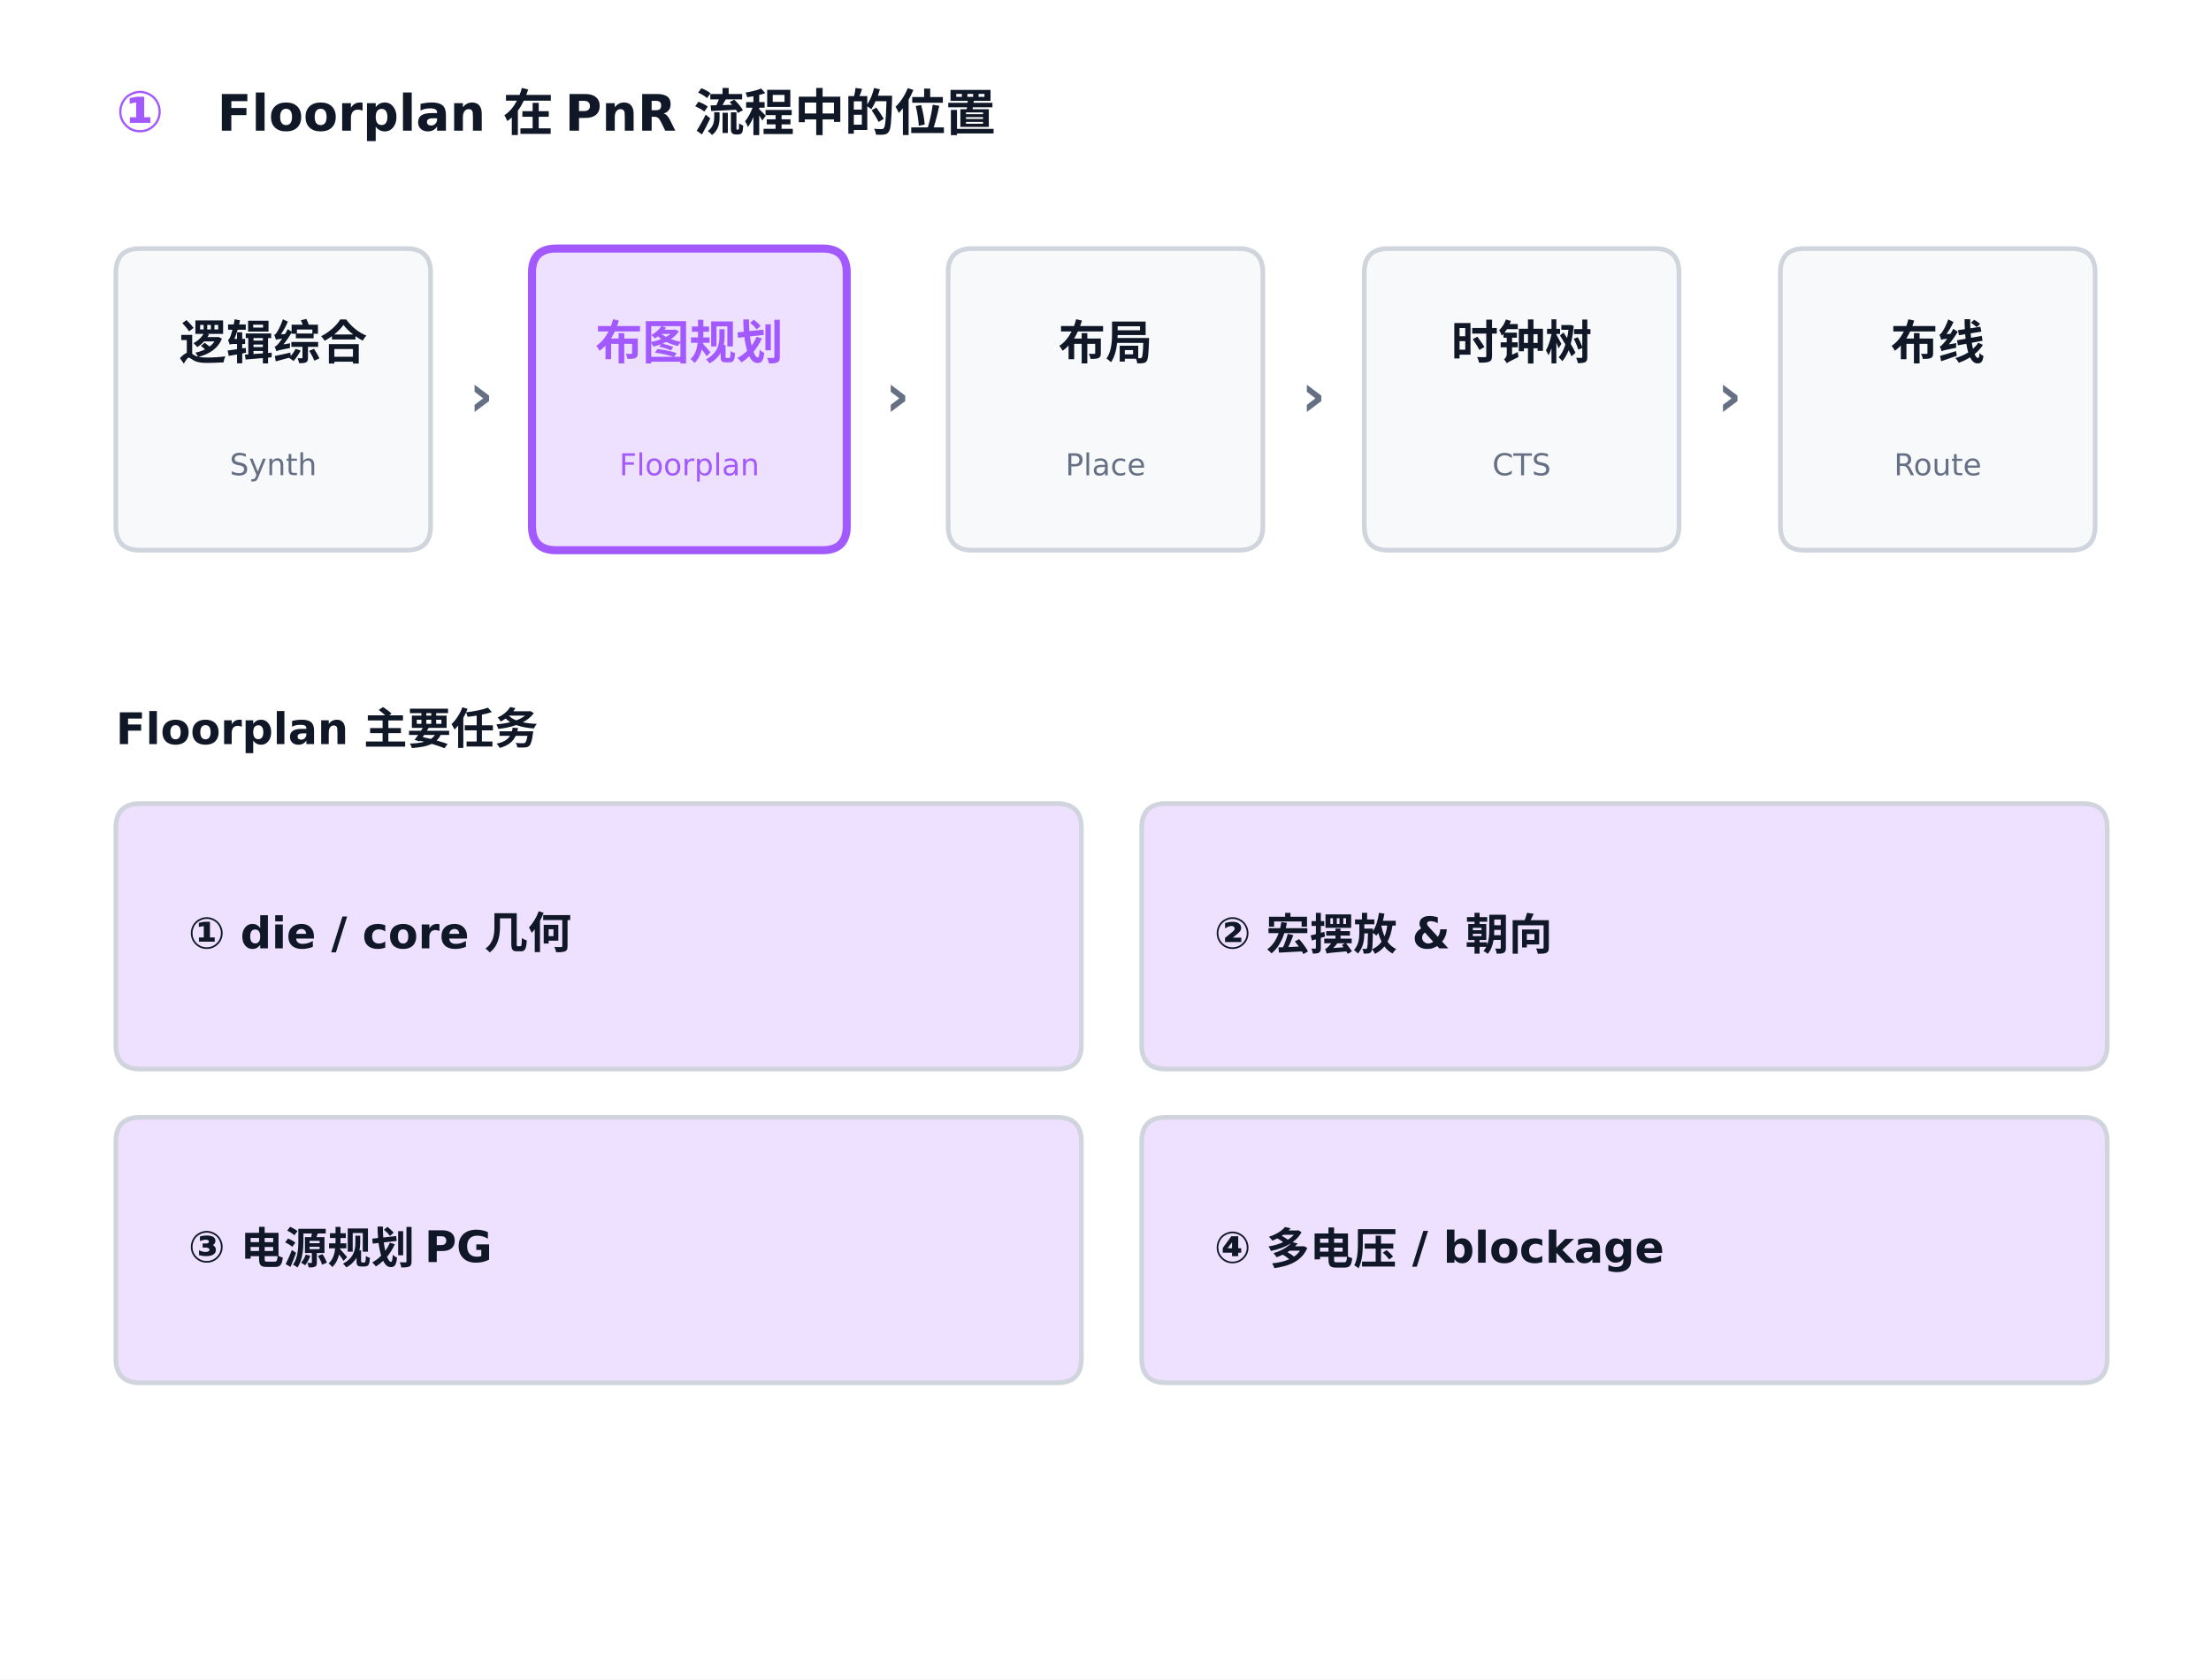
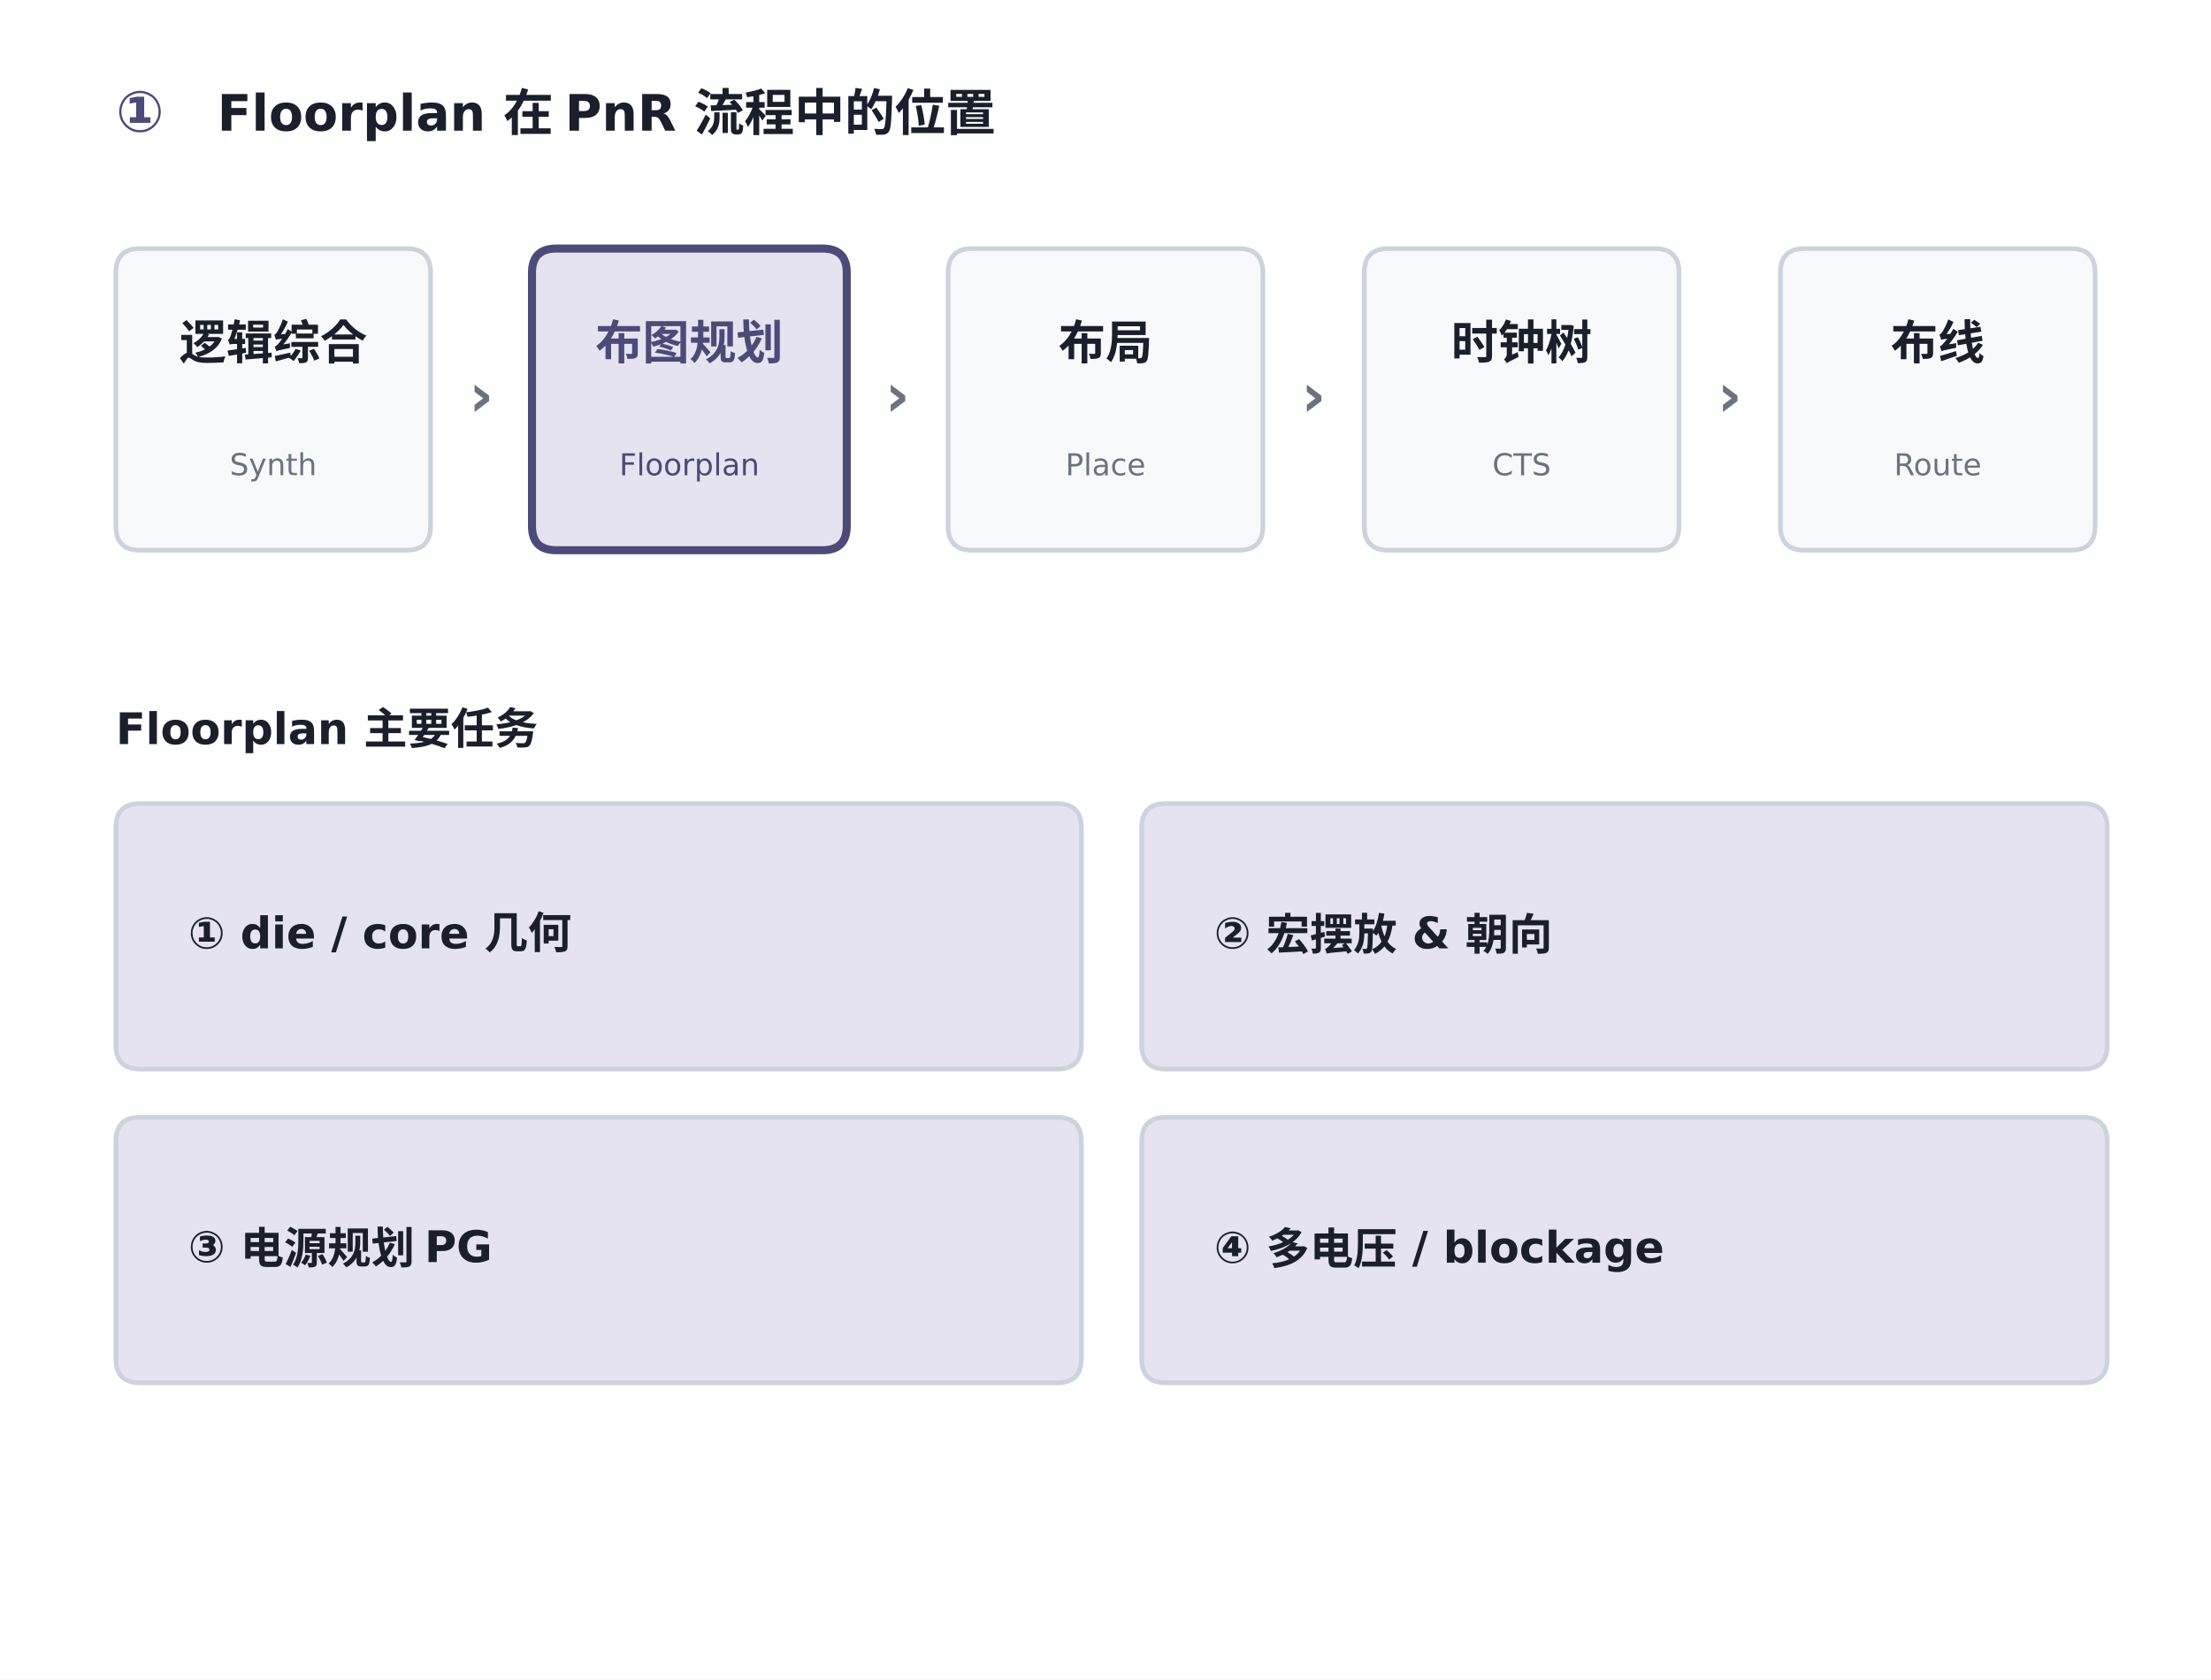
<svg xmlns="http://www.w3.org/2000/svg" width="659.52pt" height="501.12pt" viewBox="0 0 659.52 501.12" version="1.1">
  <defs>
    <style type="text/css">*{stroke-linejoin: round; stroke-linecap: butt}</style>
  </defs>
  <g id="figure_1">
    <g id="patch_1">
      <path d="M 0 501.12  L 659.52 501.12  L 659.52 0  L 0 0  z " style="fill: #ffffff" />
    </g>
    <g id="axes_1">
      <g id="patch_2">
-         <path d="M 5.76 495.36  L 653.76 495.36  L 653.76 5.76  L 5.76 5.76  z " clip-path="url(#pfb77b14a2e)" style="fill: #ffffff" />
+         <path d="M 5.76 495.36  L 653.76 495.36  L 653.76 5.76  L 5.76 5.76  z " clip-path="url(#p3c3ade0ef4)" style="fill: #ffffff" />
      </g>
      <g id="patch_3">
-         <path d="M 41.76 164.16  L 121.248 164.16  Q 128.448 164.16 128.448 156.96  L 128.448 81.36  Q 128.448 74.16 121.248 74.16  L 41.76 74.16  Q 34.56 74.16 34.56 81.36  L 34.56 156.96  Q 34.56 164.16 41.76 164.16  z " clip-path="url(#pfb77b14a2e)" style="fill: #f8f9fb; stroke: #d0d5dd; stroke-width: 1.4; stroke-linejoin: miter" />
+         <path d="M 41.76 164.16  L 121.248 164.16  Q 128.448 164.16 128.448 156.96  L 128.448 81.36  Q 128.448 74.16 121.248 74.16  L 41.76 74.16  Q 34.56 74.16 34.56 81.36  L 34.56 156.96  Q 34.56 164.16 41.76 164.16  z " clip-path="url(#p3c3ade0ef4)" style="fill: #f8f9fb; stroke: #cdd3dc; stroke-width: 1.4; stroke-linejoin: miter" />
      </g>
      <g id="patch_4">
-         <path d="M 165.888 164.16  L 245.376 164.16  Q 252.576 164.16 252.576 156.96  L 252.576 81.36  Q 252.576 74.16 245.376 74.16  L 165.888 74.16  Q 158.688 74.16 158.688 81.36  L 158.688 156.96  Q 158.688 164.16 165.888 164.16  z " clip-path="url(#pfb77b14a2e)" style="fill: #eee0ff; stroke: #a259ff; stroke-width: 2.4; stroke-linejoin: miter" />
+         <path d="M 165.888 164.16  L 245.376 164.16  Q 252.576 164.16 252.576 156.96  L 252.576 81.36  Q 252.576 74.16 245.376 74.16  L 165.888 74.16  Q 158.688 74.16 158.688 81.36  L 158.688 156.96  Q 158.688 164.16 165.888 164.16  z " clip-path="url(#p3c3ade0ef4)" style="fill: #e5e3ef; stroke: #4c4a78; stroke-width: 2.4; stroke-linejoin: miter" />
      </g>
      <g id="patch_5">
-         <path d="M 290.016 164.16  L 369.504 164.16  Q 376.704 164.16 376.704 156.96  L 376.704 81.36  Q 376.704 74.16 369.504 74.16  L 290.016 74.16  Q 282.816 74.16 282.816 81.36  L 282.816 156.96  Q 282.816 164.16 290.016 164.16  z " clip-path="url(#pfb77b14a2e)" style="fill: #f8f9fb; stroke: #d0d5dd; stroke-width: 1.4; stroke-linejoin: miter" />
+         <path d="M 290.016 164.16  L 369.504 164.16  Q 376.704 164.16 376.704 156.96  L 376.704 81.36  Q 376.704 74.16 369.504 74.16  L 290.016 74.16  Q 282.816 74.16 282.816 81.36  L 282.816 156.96  Q 282.816 164.16 290.016 164.16  z " clip-path="url(#p3c3ade0ef4)" style="fill: #f8f9fb; stroke: #cdd3dc; stroke-width: 1.4; stroke-linejoin: miter" />
      </g>
      <g id="patch_6">
-         <path d="M 414.144 164.16  L 493.632 164.16  Q 500.832 164.16 500.832 156.96  L 500.832 81.36  Q 500.832 74.16 493.632 74.16  L 414.144 74.16  Q 406.944 74.16 406.944 81.36  L 406.944 156.96  Q 406.944 164.16 414.144 164.16  z " clip-path="url(#pfb77b14a2e)" style="fill: #f8f9fb; stroke: #d0d5dd; stroke-width: 1.4; stroke-linejoin: miter" />
+         <path d="M 414.144 164.16  L 493.632 164.16  Q 500.832 164.16 500.832 156.96  L 500.832 81.36  Q 500.832 74.16 493.632 74.16  L 414.144 74.16  Q 406.944 74.16 406.944 81.36  L 406.944 156.96  Q 406.944 164.16 414.144 164.16  z " clip-path="url(#p3c3ade0ef4)" style="fill: #f8f9fb; stroke: #cdd3dc; stroke-width: 1.4; stroke-linejoin: miter" />
      </g>
      <g id="patch_7">
-         <path d="M 538.272 164.16  L 617.76 164.16  Q 624.96 164.16 624.96 156.96  L 624.96 81.36  Q 624.96 74.16 617.76 74.16  L 538.272 74.16  Q 531.072 74.16 531.072 81.36  L 531.072 156.96  Q 531.072 164.16 538.272 164.16  z " clip-path="url(#pfb77b14a2e)" style="fill: #f8f9fb; stroke: #d0d5dd; stroke-width: 1.4; stroke-linejoin: miter" />
+         <path d="M 538.272 164.16  L 617.76 164.16  Q 624.96 164.16 624.96 156.96  L 624.96 81.36  Q 624.96 74.16 617.76 74.16  L 538.272 74.16  Q 531.072 74.16 531.072 81.36  L 531.072 156.96  Q 531.072 164.16 538.272 164.16  z " clip-path="url(#p3c3ade0ef4)" style="fill: #f8f9fb; stroke: #cdd3dc; stroke-width: 1.4; stroke-linejoin: miter" />
      </g>
      <g id="patch_8">
-         <path d="M 41.76 318.96  L 315.36 318.96  Q 322.56 318.96 322.56 311.76  L 322.56 246.96  Q 322.56 239.76 315.36 239.76  L 41.76 239.76  Q 34.56 239.76 34.56 246.96  L 34.56 311.76  Q 34.56 318.96 41.76 318.96  z " clip-path="url(#pfb77b14a2e)" style="fill: #eee0ff; stroke: #d0d5dd; stroke-width: 1.4; stroke-linejoin: miter" />
+         <path d="M 41.76 318.96  L 315.36 318.96  Q 322.56 318.96 322.56 311.76  L 322.56 246.96  Q 322.56 239.76 315.36 239.76  L 41.76 239.76  Q 34.56 239.76 34.56 246.96  L 34.56 311.76  Q 34.56 318.96 41.76 318.96  z " clip-path="url(#p3c3ade0ef4)" style="fill: #e5e3ef; stroke: #cdd3dc; stroke-width: 1.4; stroke-linejoin: miter" />
      </g>
      <g id="patch_9">
-         <path d="M 347.76 318.96  L 621.36 318.96  Q 628.56 318.96 628.56 311.76  L 628.56 246.96  Q 628.56 239.76 621.36 239.76  L 347.76 239.76  Q 340.56 239.76 340.56 246.96  L 340.56 311.76  Q 340.56 318.96 347.76 318.96  z " clip-path="url(#pfb77b14a2e)" style="fill: #eee0ff; stroke: #d0d5dd; stroke-width: 1.4; stroke-linejoin: miter" />
+         <path d="M 347.76 318.96  L 621.36 318.96  Q 628.56 318.96 628.56 311.76  L 628.56 246.96  Q 628.56 239.76 621.36 239.76  L 347.76 239.76  Q 340.56 239.76 340.56 246.96  L 340.56 311.76  Q 340.56 318.96 347.76 318.96  z " clip-path="url(#p3c3ade0ef4)" style="fill: #e5e3ef; stroke: #cdd3dc; stroke-width: 1.4; stroke-linejoin: miter" />
      </g>
      <g id="patch_10">
-         <path d="M 41.76 412.56  L 315.36 412.56  Q 322.56 412.56 322.56 405.36  L 322.56 340.56  Q 322.56 333.36 315.36 333.36  L 41.76 333.36  Q 34.56 333.36 34.56 340.56  L 34.56 405.36  Q 34.56 412.56 41.76 412.56  z " clip-path="url(#pfb77b14a2e)" style="fill: #eee0ff; stroke: #d0d5dd; stroke-width: 1.4; stroke-linejoin: miter" />
+         <path d="M 41.76 412.56  L 315.36 412.56  Q 322.56 412.56 322.56 405.36  L 322.56 340.56  Q 322.56 333.36 315.36 333.36  L 41.76 333.36  Q 34.56 333.36 34.56 340.56  L 34.56 405.36  Q 34.56 412.56 41.76 412.56  z " clip-path="url(#p3c3ade0ef4)" style="fill: #e5e3ef; stroke: #cdd3dc; stroke-width: 1.4; stroke-linejoin: miter" />
      </g>
      <g id="patch_11">
-         <path d="M 347.76 412.56  L 621.36 412.56  Q 628.56 412.56 628.56 405.36  L 628.56 340.56  Q 628.56 333.36 621.36 333.36  L 347.76 333.36  Q 340.56 333.36 340.56 340.56  L 340.56 405.36  Q 340.56 412.56 347.76 412.56  z " clip-path="url(#pfb77b14a2e)" style="fill: #eee0ff; stroke: #d0d5dd; stroke-width: 1.4; stroke-linejoin: miter" />
+         <path d="M 347.76 412.56  L 621.36 412.56  Q 628.56 412.56 628.56 405.36  L 628.56 340.56  Q 628.56 333.36 621.36 333.36  L 347.76 333.36  Q 340.56 333.36 340.56 340.56  L 340.56 405.36  Q 340.56 412.56 347.76 412.56  z " clip-path="url(#p3c3ade0ef4)" style="fill: #e5e3ef; stroke: #cdd3dc; stroke-width: 1.4; stroke-linejoin: miter" />
      </g>
      <g id="text_1">
-         <text style="font-weight: 700; font-size: 14px; font-family: 'Microsoft YaHei', 'Microsoft YaHei UI', 'SimHei', 'Segoe UI', 'DejaVu Sans', sans-serif; text-anchor: middle; fill: #101828" x="81.504" y="107.175" transform="rotate(-0 81.504 107.1755)">逻辑综合</text>
+         <text style="font-weight: 700; font-size: 14px; font-family: 'Microsoft YaHei', 'Microsoft YaHei UI', 'SimHei', 'Segoe UI', 'DejaVu Sans', sans-serif; text-anchor: middle; fill: #1a1f2b" x="81.504" y="107.175" transform="rotate(-0 81.504 107.1755)">逻辑综合</text>
      </g>
      <g id="text_2">
-         <text style="font-size: 9px; font-family: 'Microsoft YaHei', 'Microsoft YaHei UI', 'SimHei', 'Segoe UI', 'DejaVu Sans', sans-serif; text-anchor: middle; fill: #667085" x="81.504" y="141.773" transform="rotate(-0 81.504 141.7725)">Synth</text>
+         <text style="font-size: 9px; font-family: 'Microsoft YaHei', 'Microsoft YaHei UI', 'SimHei', 'Segoe UI', 'DejaVu Sans', sans-serif; text-anchor: middle; fill: #6b7280" x="81.504" y="141.773" transform="rotate(-0 81.504 141.7725)">Synth</text>
      </g>
      <g id="text_3">
-         <text style="font-weight: 700; font-size: 14px; font-family: 'Microsoft YaHei', 'Microsoft YaHei UI', 'SimHei', 'Segoe UI', 'DejaVu Sans', sans-serif; text-anchor: middle; fill: #a259ff" x="205.632" y="107.175" transform="rotate(-0 205.632 107.1755)">布图规划</text>
+         <text style="font-weight: 700; font-size: 14px; font-family: 'Microsoft YaHei', 'Microsoft YaHei UI', 'SimHei', 'Segoe UI', 'DejaVu Sans', sans-serif; text-anchor: middle; fill: #4c4a78" x="205.632" y="107.175" transform="rotate(-0 205.632 107.1755)">布图规划</text>
      </g>
      <g id="text_4">
-         <text style="font-size: 9px; font-family: 'Microsoft YaHei', 'Microsoft YaHei UI', 'SimHei', 'Segoe UI', 'DejaVu Sans', sans-serif; text-anchor: middle; fill: #a259ff" x="205.632" y="141.799" transform="rotate(-0 205.632 141.7985)">Floorplan</text>
+         <text style="font-size: 9px; font-family: 'Microsoft YaHei', 'Microsoft YaHei UI', 'SimHei', 'Segoe UI', 'DejaVu Sans', sans-serif; text-anchor: middle; fill: #4c4a78" x="205.632" y="141.799" transform="rotate(-0 205.632 141.7985)">Floorplan</text>
      </g>
      <g id="text_5">
-         <text style="font-weight: 700; font-size: 14px; font-family: 'Microsoft YaHei', 'Microsoft YaHei UI', 'SimHei', 'Segoe UI', 'DejaVu Sans', sans-serif; text-anchor: middle; fill: #101828" x="329.76" y="107.175" transform="rotate(-0 329.76 107.1755)">布局</text>
+         <text style="font-weight: 700; font-size: 14px; font-family: 'Microsoft YaHei', 'Microsoft YaHei UI', 'SimHei', 'Segoe UI', 'DejaVu Sans', sans-serif; text-anchor: middle; fill: #1a1f2b" x="329.76" y="107.175" transform="rotate(-0 329.76 107.1755)">布局</text>
      </g>
      <g id="text_6">
-         <text style="font-size: 9px; font-family: 'Microsoft YaHei', 'Microsoft YaHei UI', 'SimHei', 'Segoe UI', 'DejaVu Sans', sans-serif; text-anchor: middle; fill: #667085" x="329.76" y="141.799" transform="rotate(-0 329.76 141.7985)">Place</text>
+         <text style="font-size: 9px; font-family: 'Microsoft YaHei', 'Microsoft YaHei UI', 'SimHei', 'Segoe UI', 'DejaVu Sans', sans-serif; text-anchor: middle; fill: #6b7280" x="329.76" y="141.799" transform="rotate(-0 329.76 141.7985)">Place</text>
      </g>
      <g id="text_7">
-         <text style="font-weight: 700; font-size: 14px; font-family: 'Microsoft YaHei', 'Microsoft YaHei UI', 'SimHei', 'Segoe UI', 'DejaVu Sans', sans-serif; text-anchor: middle; fill: #101828" x="453.888" y="107.175" transform="rotate(-0 453.888 107.1755)">时钟树</text>
+         <text style="font-weight: 700; font-size: 14px; font-family: 'Microsoft YaHei', 'Microsoft YaHei UI', 'SimHei', 'Segoe UI', 'DejaVu Sans', sans-serif; text-anchor: middle; fill: #1a1f2b" x="453.888" y="107.175" transform="rotate(-0 453.888 107.1755)">时钟树</text>
      </g>
      <g id="text_8">
-         <text style="font-size: 9px; font-family: 'Microsoft YaHei', 'Microsoft YaHei UI', 'SimHei', 'Segoe UI', 'DejaVu Sans', sans-serif; text-anchor: middle; fill: #667085" x="453.888" y="141.799" transform="rotate(-0 453.888 141.7985)">CTS</text>
+         <text style="font-size: 9px; font-family: 'Microsoft YaHei', 'Microsoft YaHei UI', 'SimHei', 'Segoe UI', 'DejaVu Sans', sans-serif; text-anchor: middle; fill: #6b7280" x="453.888" y="141.799" transform="rotate(-0 453.888 141.7985)">CTS</text>
      </g>
      <g id="text_9">
-         <text style="font-weight: 700; font-size: 14px; font-family: 'Microsoft YaHei', 'Microsoft YaHei UI', 'SimHei', 'Segoe UI', 'DejaVu Sans', sans-serif; text-anchor: middle; fill: #101828" x="578.016" y="107.175" transform="rotate(-0 578.016 107.1755)">布线</text>
+         <text style="font-weight: 700; font-size: 14px; font-family: 'Microsoft YaHei', 'Microsoft YaHei UI', 'SimHei', 'Segoe UI', 'DejaVu Sans', sans-serif; text-anchor: middle; fill: #1a1f2b" x="578.016" y="107.175" transform="rotate(-0 578.016 107.1755)">布线</text>
      </g>
      <g id="text_10">
-         <text style="font-size: 9px; font-family: 'Microsoft YaHei', 'Microsoft YaHei UI', 'SimHei', 'Segoe UI', 'DejaVu Sans', sans-serif; text-anchor: middle; fill: #667085" x="578.016" y="141.799" transform="rotate(-0 578.016 141.7985)">Route</text>
+         <text style="font-size: 9px; font-family: 'Microsoft YaHei', 'Microsoft YaHei UI', 'SimHei', 'Segoe UI', 'DejaVu Sans', sans-serif; text-anchor: middle; fill: #6b7280" x="578.016" y="141.799" transform="rotate(-0 578.016 141.7985)">Route</text>
      </g>
      <g id="text_11">
-         <text style="font-weight: 700; font-size: 13px; font-family: 'Microsoft YaHei', 'Microsoft YaHei UI', 'SimHei', 'Segoe UI', 'DejaVu Sans', sans-serif; text-anchor: start; fill: #101828" x="34.56" y="222.006" transform="rotate(-0 34.56 222.0062)">Floorplan 主要任务</text>
+         <text style="font-weight: 700; font-size: 13px; font-family: 'Microsoft YaHei', 'Microsoft YaHei UI', 'SimHei', 'Segoe UI', 'DejaVu Sans', sans-serif; text-anchor: start; fill: #1a1f2b" x="34.56" y="222.006" transform="rotate(-0 34.56 222.0062)">Floorplan 主要任务</text>
      </g>
      <g id="text_12">
-         <text style="font-weight: 700; font-size: 13px; font-family: 'Microsoft YaHei', 'Microsoft YaHei UI', 'SimHei', 'Segoe UI', 'DejaVu Sans', sans-serif; text-anchor: start; fill: #101828" x="56.16" y="282.94" transform="rotate(-0 56.16 282.9401)">① die / core 几何</text>
+         <text style="font-weight: 700; font-size: 13px; font-family: 'Microsoft YaHei', 'Microsoft YaHei UI', 'SimHei', 'Segoe UI', 'DejaVu Sans', sans-serif; text-anchor: start; fill: #1a1f2b" x="56.16" y="282.94" transform="rotate(-0 56.16 282.9401)">① die / core 几何</text>
      </g>
      <g id="text_13">
-         <text style="font-weight: 700; font-size: 13px; font-family: 'Microsoft YaHei', 'Microsoft YaHei UI', 'SimHei', 'Segoe UI', 'DejaVu Sans', sans-serif; text-anchor: start; fill: #101828" x="362.16" y="282.94" transform="rotate(-0 362.16 282.9401)">② 宏摆放 &amp; 朝向</text>
+         <text style="font-weight: 700; font-size: 13px; font-family: 'Microsoft YaHei', 'Microsoft YaHei UI', 'SimHei', 'Segoe UI', 'DejaVu Sans', sans-serif; text-anchor: start; fill: #1a1f2b" x="362.16" y="282.94" transform="rotate(-0 362.16 282.9401)">② 宏摆放 &amp; 朝向</text>
      </g>
      <g id="text_14">
-         <text style="font-weight: 700; font-size: 13px; font-family: 'Microsoft YaHei', 'Microsoft YaHei UI', 'SimHei', 'Segoe UI', 'DejaVu Sans', sans-serif; text-anchor: start; fill: #101828" x="56.16" y="376.54" transform="rotate(-0 56.16 376.5401)">③ 电源规划 PG</text>
+         <text style="font-weight: 700; font-size: 13px; font-family: 'Microsoft YaHei', 'Microsoft YaHei UI', 'SimHei', 'Segoe UI', 'DejaVu Sans', sans-serif; text-anchor: start; fill: #1a1f2b" x="56.16" y="376.54" transform="rotate(-0 56.16 376.5401)">③ 电源规划 PG</text>
      </g>
      <g id="text_15">
-         <text style="font-weight: 700; font-size: 13px; font-family: 'Microsoft YaHei', 'Microsoft YaHei UI', 'SimHei', 'Segoe UI', 'DejaVu Sans', sans-serif; text-anchor: start; fill: #101828" x="362.16" y="376.73" transform="rotate(-0 362.16 376.73)">④ 多电压 / blockage</text>
+         <text style="font-weight: 700; font-size: 13px; font-family: 'Microsoft YaHei', 'Microsoft YaHei UI', 'SimHei', 'Segoe UI', 'DejaVu Sans', sans-serif; text-anchor: start; fill: #1a1f2b" x="362.16" y="376.73" transform="rotate(-0 362.16 376.73)">④ 多电压 / blockage</text>
      </g>
      <g id="text_16">
-         <text style="font-weight: 700; font-size: 18px; font-family: 'Microsoft YaHei', 'Microsoft YaHei UI', 'SimHei', 'Segoe UI', 'DejaVu Sans', sans-serif; text-anchor: middle; fill: #667085" x="143.568" y="124.117" transform="rotate(-0 143.568 124.117)">›</text>
+         <text style="font-weight: 700; font-size: 18px; font-family: 'Microsoft YaHei', 'Microsoft YaHei UI', 'SimHei', 'Segoe UI', 'DejaVu Sans', sans-serif; text-anchor: middle; fill: #6b7280" x="143.568" y="124.117" transform="rotate(-0 143.568 124.117)">›</text>
      </g>
      <g id="text_17">
-         <text style="font-weight: 700; font-size: 18px; font-family: 'Microsoft YaHei', 'Microsoft YaHei UI', 'SimHei', 'Segoe UI', 'DejaVu Sans', sans-serif; text-anchor: middle; fill: #667085" x="267.696" y="124.117" transform="rotate(-0 267.696 124.117)">›</text>
+         <text style="font-weight: 700; font-size: 18px; font-family: 'Microsoft YaHei', 'Microsoft YaHei UI', 'SimHei', 'Segoe UI', 'DejaVu Sans', sans-serif; text-anchor: middle; fill: #6b7280" x="267.696" y="124.117" transform="rotate(-0 267.696 124.117)">›</text>
      </g>
      <g id="text_18">
-         <text style="font-weight: 700; font-size: 18px; font-family: 'Microsoft YaHei', 'Microsoft YaHei UI', 'SimHei', 'Segoe UI', 'DejaVu Sans', sans-serif; text-anchor: middle; fill: #667085" x="391.824" y="124.117" transform="rotate(-0 391.824 124.117)">›</text>
+         <text style="font-weight: 700; font-size: 18px; font-family: 'Microsoft YaHei', 'Microsoft YaHei UI', 'SimHei', 'Segoe UI', 'DejaVu Sans', sans-serif; text-anchor: middle; fill: #6b7280" x="391.824" y="124.117" transform="rotate(-0 391.824 124.117)">›</text>
      </g>
      <g id="text_19">
-         <text style="font-weight: 700; font-size: 18px; font-family: 'Microsoft YaHei', 'Microsoft YaHei UI', 'SimHei', 'Segoe UI', 'DejaVu Sans', sans-serif; text-anchor: middle; fill: #667085" x="515.952" y="124.117" transform="rotate(-0 515.952 124.117)">›</text>
+         <text style="font-weight: 700; font-size: 18px; font-family: 'Microsoft YaHei', 'Microsoft YaHei UI', 'SimHei', 'Segoe UI', 'DejaVu Sans', sans-serif; text-anchor: middle; fill: #6b7280" x="515.952" y="124.117" transform="rotate(-0 515.952 124.117)">›</text>
      </g>
      <g id="text_20">
-         <text style="font-weight: 700; font-size: 17px; font-family: 'Microsoft YaHei', 'Microsoft YaHei UI', 'SimHei', 'Segoe UI', 'DejaVu Sans', sans-serif; text-anchor: start; fill: #a259ff" x="34.56" y="39.242" transform="rotate(-0 34.56 39.24164)">①</text>
+         <text style="font-weight: 700; font-size: 17px; font-family: 'Microsoft YaHei', 'Microsoft YaHei UI', 'SimHei', 'Segoe UI', 'DejaVu Sans', sans-serif; text-anchor: start; fill: #4c4a78" x="34.56" y="39.242" transform="rotate(-0 34.56 39.24164)">①</text>
      </g>
      <g id="text_21">
-         <text style="font-weight: 700; font-size: 15px; font-family: 'Microsoft YaHei', 'Microsoft YaHei UI', 'SimHei', 'Segoe UI', 'DejaVu Sans', sans-serif; text-anchor: start; fill: #101828" x="64.8" y="38.984" transform="rotate(-0 64.8 38.98383)">Floorplan 在 PnR 流程中的位置</text>
+         <text style="font-weight: 700; font-size: 15px; font-family: 'Microsoft YaHei', 'Microsoft YaHei UI', 'SimHei', 'Segoe UI', 'DejaVu Sans', sans-serif; text-anchor: start; fill: #1a1f2b" x="64.8" y="38.984" transform="rotate(-0 64.8 38.98383)">Floorplan 在 PnR 流程中的位置</text>
      </g>
    </g>
  </g>
  <defs>
-     <clipPath id="pfb77b14a2e">
+     <clipPath id="p3c3ade0ef4">
      <rect x="5.76" y="5.76" width="648" height="489.6" />
    </clipPath>
  </defs>
</svg>
